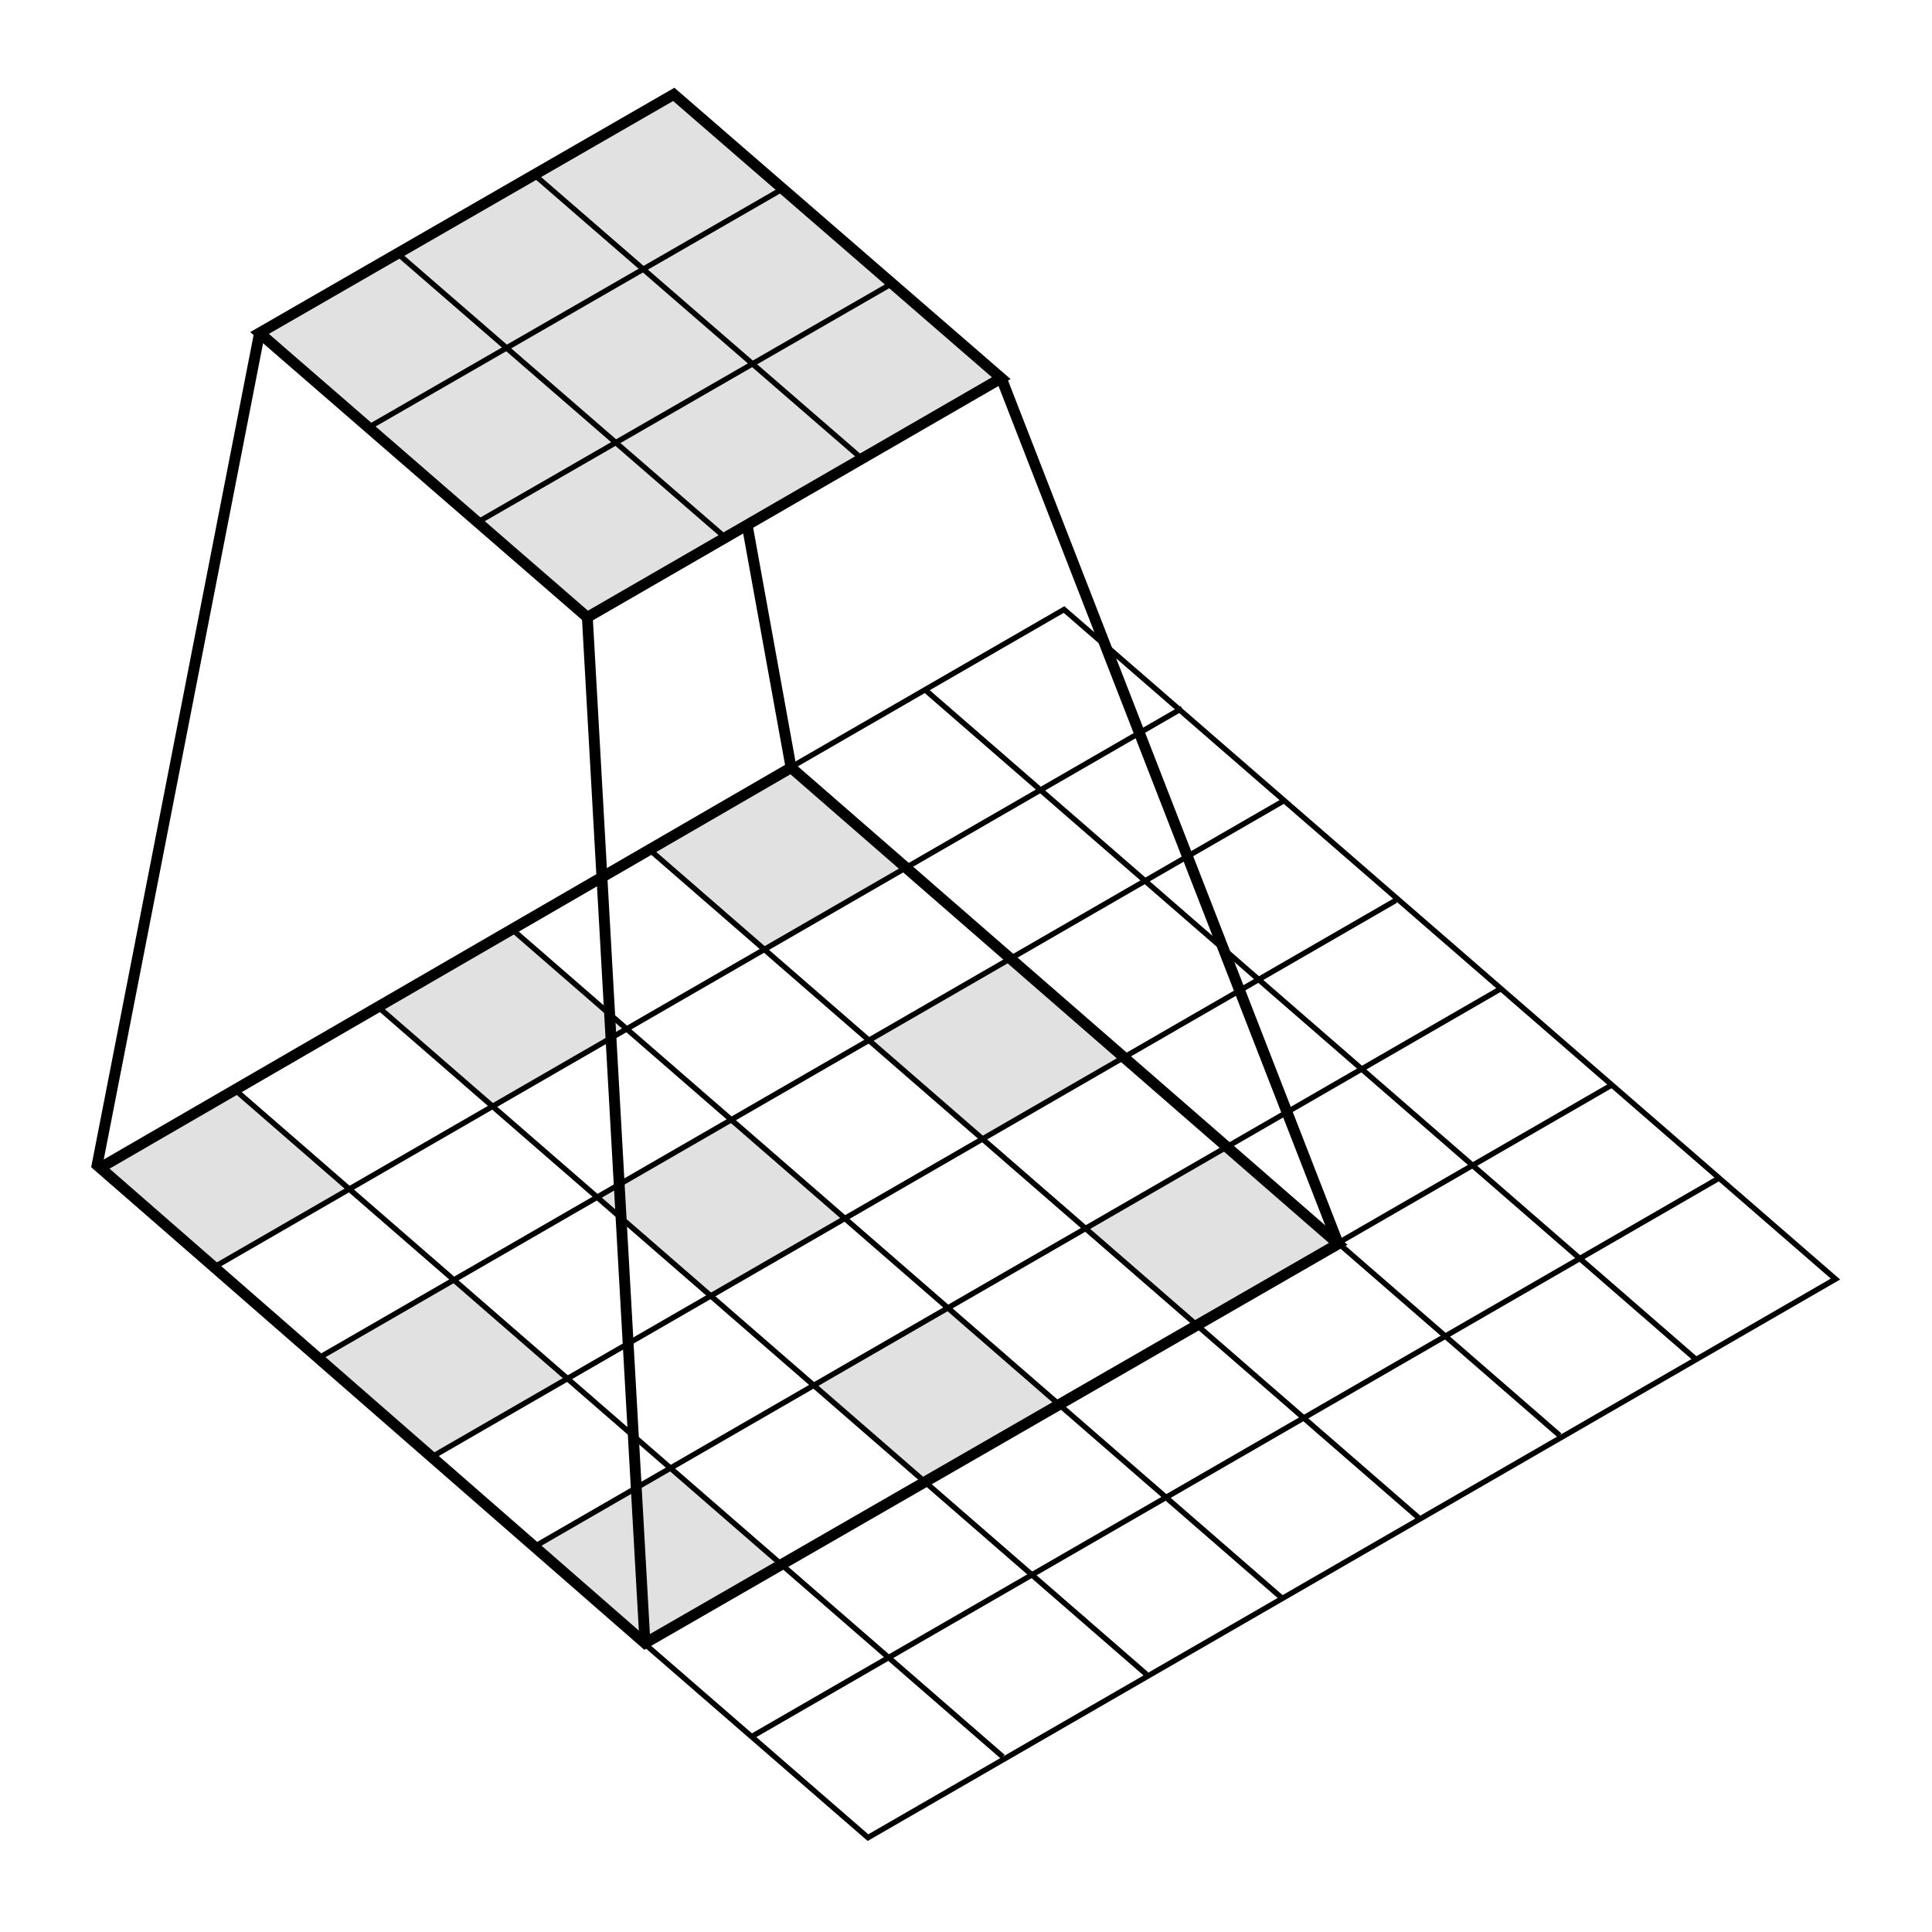
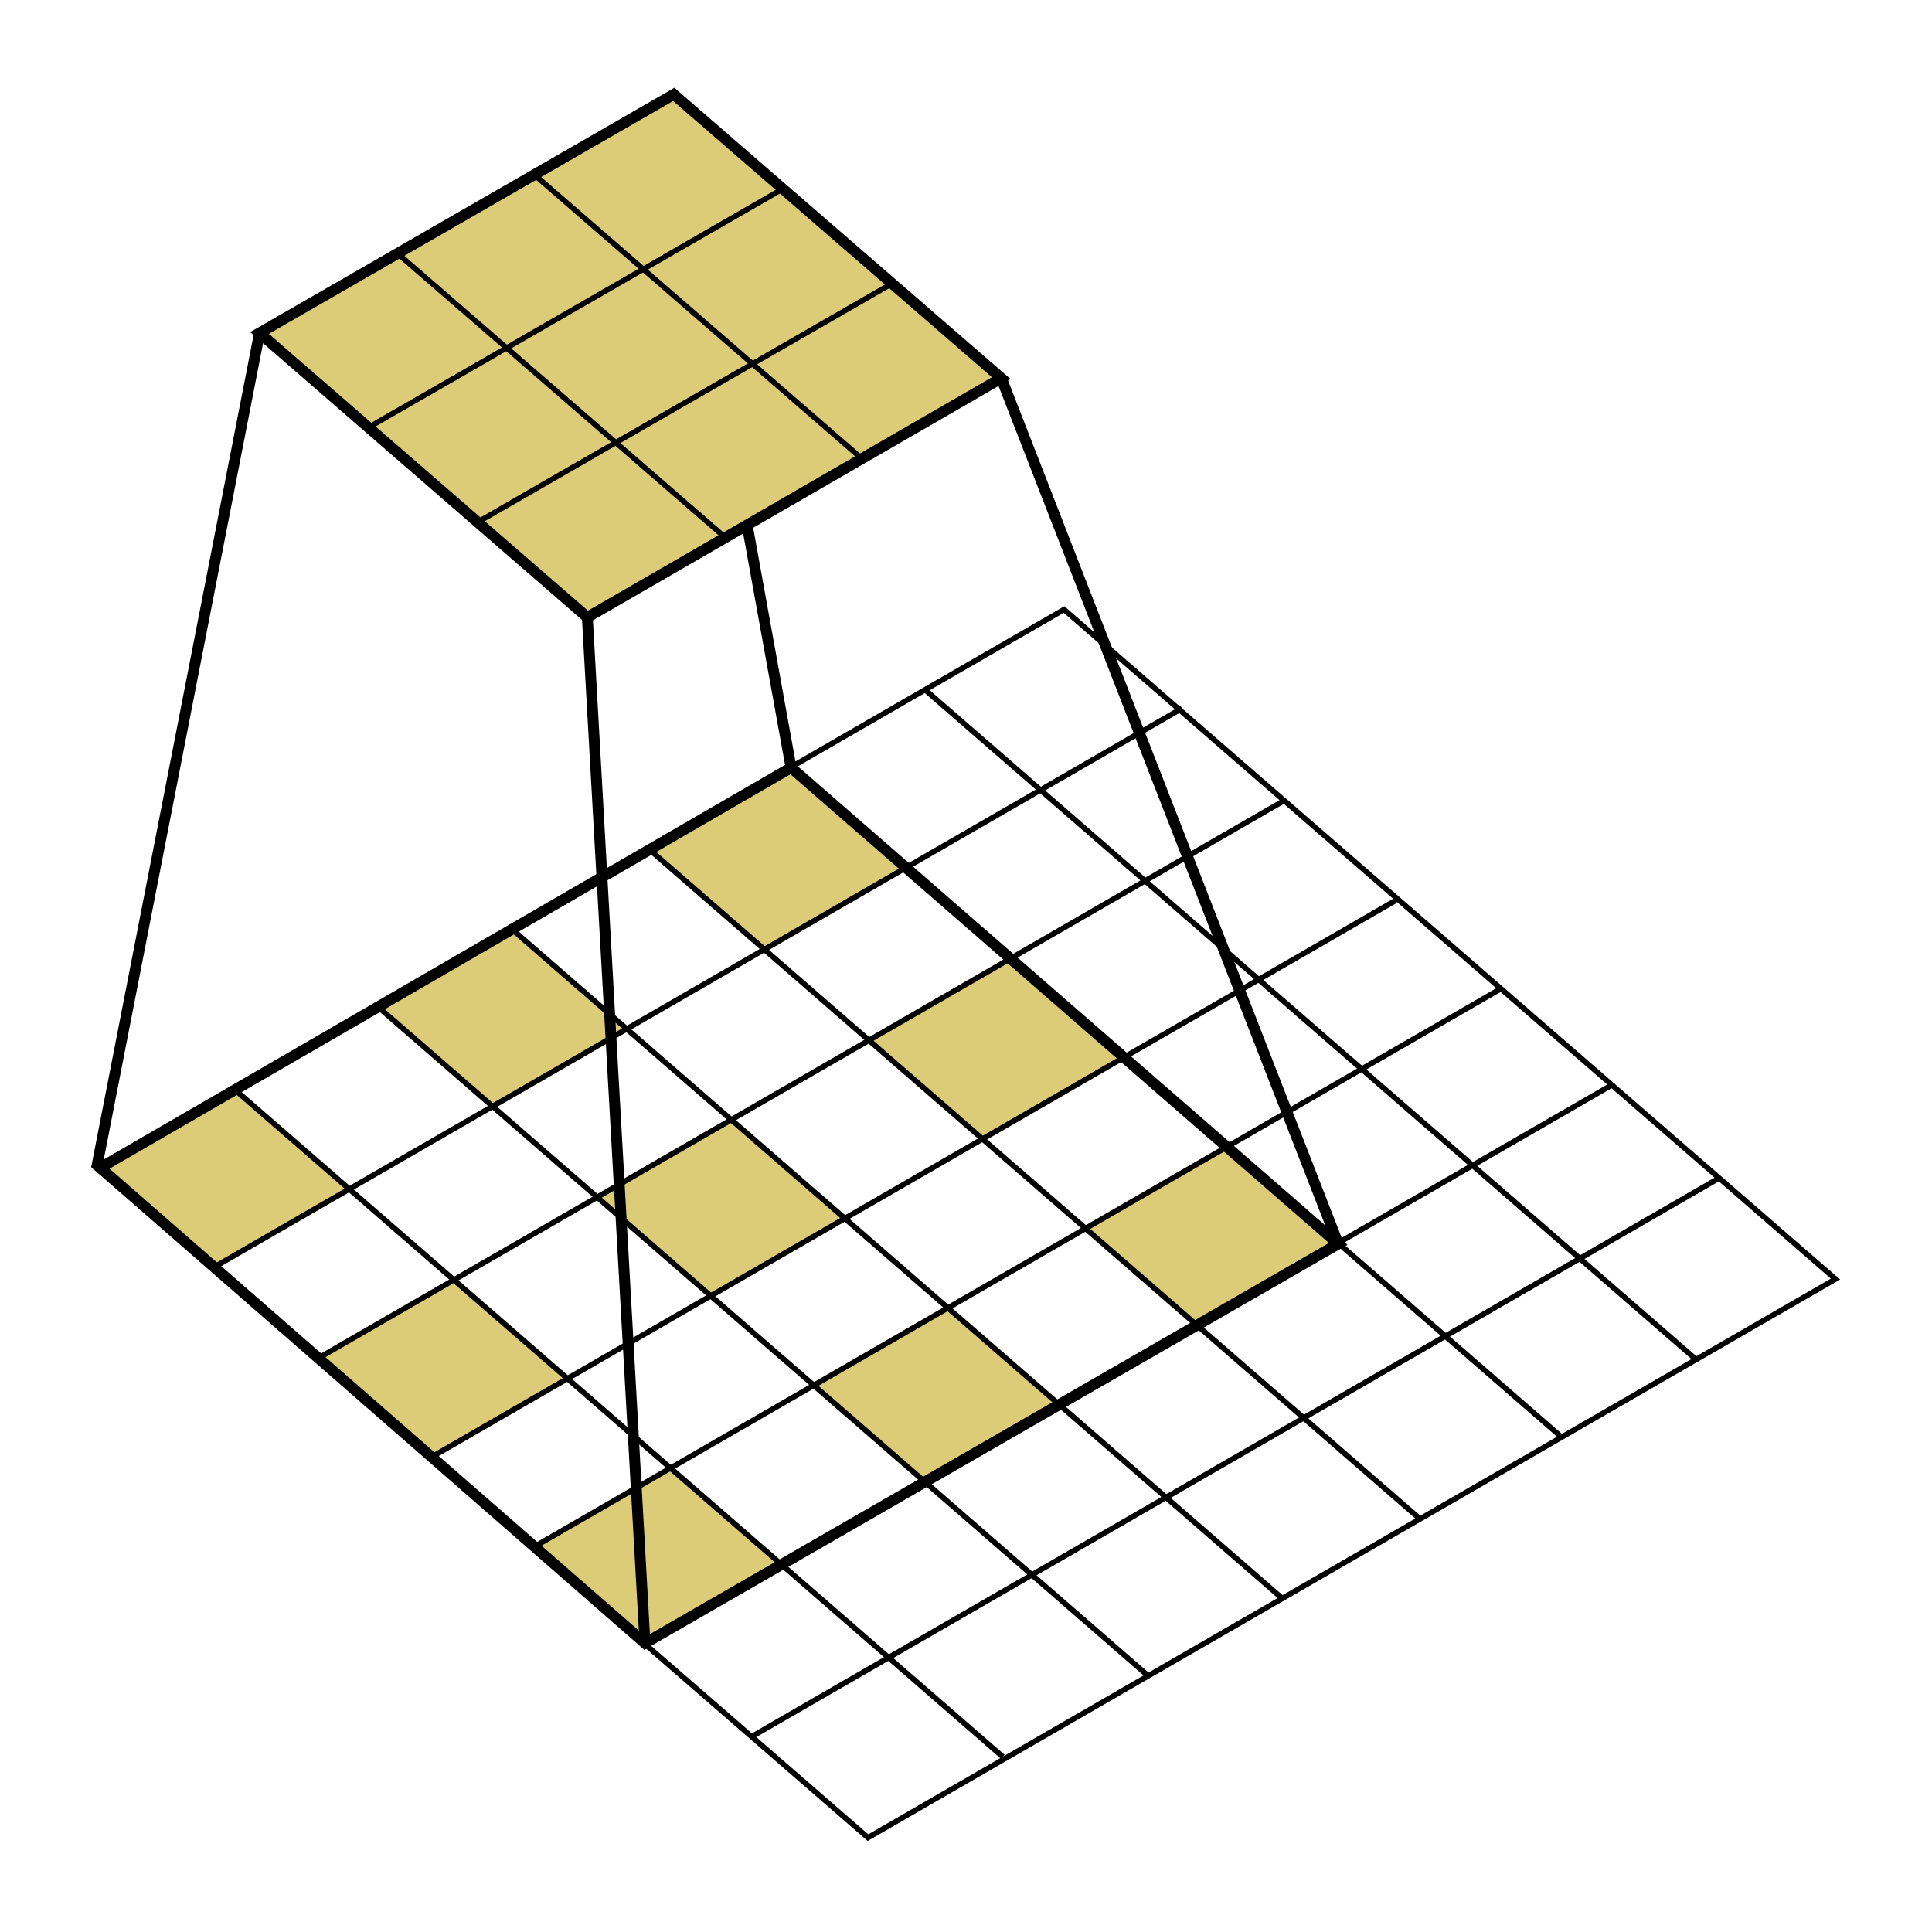
<svg xmlns="http://www.w3.org/2000/svg" width="50mm" height="50mm" viewBox="0 0 50 50" version="1.1" id="svg8">
  <defs id="defs2" />
  <g id="layer1" transform="translate(0,-247)">
+     <path style="fill:#ddcc77;fill-opacity:1;stroke:none;stroke-width:0.401px;stroke-linecap:butt;stroke-linejoin:miter;stroke-opacity:1;marker-start:none;marker-end:none" d="m 2.498,277.231 3.497,-2.101 3.062,2.675 -3.506,1.983 z" id="path524" />
+     <path style="fill:#ddcc77;fill-opacity:1;stroke:none;stroke-width:0.401px;stroke-linecap:butt;stroke-linejoin:miter;stroke-opacity:1;marker-start:none;marker-end:none" d="m 9.718,273 3.513,-1.966 2.988,2.604 -3.476,2.005 z" id="path534" />
+     <path style="fill:#ddcc77;fill-opacity:1;stroke:none;stroke-width:0.401px;stroke-linecap:butt;stroke-linejoin:miter;stroke-opacity:1;marker-start:none;marker-end:none" d="m 16.817,268.995 3.59,-2.182 3.041,2.663 -3.708,2.112 z" id="path544" />
+     <path style="fill:#ddcc77;fill-opacity:1;stroke:none;stroke-width:0.401px;stroke-linecap:butt;stroke-linejoin:miter;stroke-opacity:1;marker-start:none;marker-end:none" d="m 8.209,282.166 3.545,-2.048 2.95,2.585 -3.623,2.056 -2.872,-2.592" id="path569" />
+     <path style="fill:#ddcc77;fill-opacity:1;stroke:none;stroke-width:0.401px;stroke-linecap:butt;stroke-linejoin:miter;stroke-opacity:1;marker-start:none;marker-end:none" d="m 15.488,277.988 3.449,-2.014 2.95,2.567 -3.494,1.988 z" id="path579" />
+     <path style="fill:#ddcc77;fill-opacity:1;stroke:none;stroke-width:0.401px;stroke-linecap:butt;stroke-linejoin:miter;stroke-opacity:1;marker-start:none;marker-end:none" d="m 22.494,273.95 3.69,-2.121 2.906,2.505 -3.681,2.157 z" id="path604" />
+     <path style="fill:#ddcc77;fill-opacity:1;stroke:none;stroke-width:0.401px;stroke-linecap:butt;stroke-linejoin:miter;stroke-opacity:1;marker-start:none;marker-end:none" d="m 28.109,278.799 3.699,-2.13 2.825,2.522 -3.663,2.121 z" id="path614" />
+     <path style="fill:#ddcc77;fill-opacity:1;stroke:none;stroke-width:0.401px;stroke-linecap:butt;stroke-linejoin:miter;stroke-opacity:1;marker-start:none;marker-end:none" d="m 21.085,282.854 3.458,-2.005 2.861,2.505 -3.476,2.005 z" id="path624" />
+     <path style="fill:#ddcc77;fill-opacity:1;stroke:none;stroke-width:0.401px;stroke-linecap:butt;stroke-linejoin:miter;stroke-opacity:1;marker-start:none;marker-end:none" d="m 13.811,287.039 3.567,-2.064 2.897,2.567 -3.582,1.982 z" id="path634" />
    <g id="g399" transform="matrix(1.515948,0,0,1.515948,-30.2188,-113.217)">
      <path id="path207" d="m 21.582,257.56 16.517,-9.536 13.17,11.43 -16.517,9.536 z" style="fill:none;fill-opacity:1;stroke:black;stroke-width:0.093;stroke-linecap:butt;stroke-linejoin:miter;stroke-dasharray:none;stroke-opacity:1;marker-start:none;marker-end:none" />
      <path id="path272-0" d="m 23.595,259.247 16.517,-9.536" style="fill:none;fill-opacity:1;stroke:black;stroke-width:0.093;stroke-linecap:butt;stroke-linejoin:miter;stroke-dasharray:none;stroke-opacity:1;marker-start:none;marker-end:none" />
      <path id="path272-6" d="m 25.349,260.816 16.517,-9.536" style="fill:none;fill-opacity:1;stroke:black;stroke-width:0.093;stroke-linecap:butt;stroke-linejoin:miter;stroke-dasharray:none;stroke-opacity:1;marker-start:none;marker-end:none" />
      <path id="path272-2" d="m 27.244,262.526 16.517,-9.536" style="fill:none;fill-opacity:1;stroke:black;stroke-width:0.093;stroke-linecap:butt;stroke-linejoin:miter;stroke-dasharray:none;stroke-opacity:1;marker-start:none;marker-end:none" />
      <path id="path272-61" d="m 29.044,264.03 16.517,-9.536" style="fill:none;fill-opacity:1;stroke:black;stroke-width:0.093;stroke-linecap:butt;stroke-linejoin:miter;stroke-dasharray:none;stroke-opacity:1;marker-start:none;marker-end:none" />
      <path id="path272-8" d="m 30.945,265.67 16.517,-9.536" style="fill:none;fill-opacity:1;stroke:black;stroke-width:0.093;stroke-linecap:butt;stroke-linejoin:miter;stroke-dasharray:none;stroke-opacity:1;marker-start:none;marker-end:none" />
      <path id="path272-7" d="m 32.792,267.251 16.517,-9.536" style="fill:none;fill-opacity:1;stroke:black;stroke-width:0.093;stroke-linecap:butt;stroke-linejoin:miter;stroke-dasharray:none;stroke-opacity:1;marker-start:none;marker-end:none" />
      <path id="path329-9" d="m 23.889,256.174 13.165,11.436" style="fill:none;fill-opacity:1;stroke:black;stroke-width:0.093;stroke-linecap:butt;stroke-linejoin:miter;stroke-dasharray:none;stroke-opacity:1;marker-start:none;marker-end:none" />
      <path id="path329-2" d="m 26.344,254.769 13.165,11.436" style="fill:none;fill-opacity:1;stroke:black;stroke-width:0.093;stroke-linecap:butt;stroke-linejoin:miter;stroke-dasharray:none;stroke-opacity:1;marker-start:none;marker-end:none" />
      <path id="path329-0" d="m 28.662,253.472 13.165,11.436" style="fill:none;fill-opacity:1;stroke:black;stroke-width:0.093;stroke-linecap:butt;stroke-linejoin:miter;stroke-dasharray:none;stroke-opacity:1;marker-start:none;marker-end:none" />
      <path id="path329-23" d="M 31.027,252.128 44.192,263.564" style="fill:none;fill-opacity:1;stroke:black;stroke-width:0.093;stroke-linecap:butt;stroke-linejoin:miter;stroke-dasharray:none;stroke-opacity:1;marker-start:none;marker-end:none" />
      <path id="path329-7" d="m 33.395,250.688 13.165,11.436" style="fill:none;fill-opacity:1;stroke:black;stroke-width:0.093;stroke-linecap:butt;stroke-linejoin:miter;stroke-dasharray:none;stroke-opacity:1;marker-start:none;marker-end:none" />
      <path id="path329-5" d="m 35.705,249.375 13.165,11.436" style="fill:none;fill-opacity:1;stroke:black;stroke-width:0.093;stroke-linecap:butt;stroke-linejoin:miter;stroke-dasharray:none;stroke-opacity:1;marker-start:none;marker-end:none" />
    </g>
    <g id="g522" transform="translate(20.27286,-18.39139)">
-       <path id="path401" d="m -13.556,274.009 8.483,7.358 10.713,-6.189 -8.476,-7.344 z" style="fill:black;fill-opacity:0.12;stroke:black;stroke-width:0.281;stroke-linecap:butt;stroke-linejoin:miter;stroke-dasharray:none;stroke-opacity:1;marker-start:none;marker-end:none" />
+       <path id="path401" d="m -13.556,274.009 8.483,7.358 10.713,-6.189 -8.476,-7.344 z" style="fill:#ddcc77;fill-opacity:1;stroke:black;stroke-width:0.281;stroke-linecap:butt;stroke-linejoin:miter;stroke-dasharray:none;stroke-opacity:1;marker-start:none;marker-end:none" />
      <path id="path413-9" d="m -6.456,269.904 8.475,7.346" style="fill:none;fill-opacity:1;stroke:black;stroke-width:0.14;stroke-linecap:butt;stroke-linejoin:miter;stroke-dasharray:none;stroke-opacity:1;marker-start:none;marker-end:none" />
      <path id="path413-2" d="m -10.002,271.935 8.475,7.346" style="fill:none;fill-opacity:1;stroke:black;stroke-width:0.14;stroke-linecap:butt;stroke-linejoin:miter;stroke-dasharray:none;stroke-opacity:1;marker-start:none;marker-end:none" />
      <path id="path468-2" d="m 2.903,272.676 -10.72,6.175" style="fill:none;fill-opacity:1;stroke:black;stroke-width:0.14;stroke-linecap:butt;stroke-linejoin:miter;stroke-dasharray:none;stroke-opacity:1;marker-start:none;marker-end:none" />
      <path id="path468-8" d="M -0.044,270.295 -10.764,276.47" style="fill:none;fill-opacity:1;stroke:black;stroke-width:0.14;stroke-linecap:butt;stroke-linejoin:miter;stroke-dasharray:none;stroke-opacity:1;marker-start:none;marker-end:none" />
    </g>
-     <path style="fill:#000000;fill-opacity:0.12;stroke:none;stroke-width:0.401px;stroke-linecap:butt;stroke-linejoin:miter;stroke-opacity:1;marker-start:none;marker-end:none" d="m 2.498,277.231 3.497,-2.101 3.062,2.675 -3.506,1.983 z" id="path524" />
-     <path style="fill:#000000;fill-opacity:0.12;stroke:none;stroke-width:0.401px;stroke-linecap:butt;stroke-linejoin:miter;stroke-opacity:1;marker-start:none;marker-end:none" d="m 9.718,273 3.513,-1.966 2.988,2.604 -3.476,2.005 z" id="path534" />
-     <path style="fill:#000000;fill-opacity:0.12;stroke:none;stroke-width:0.401px;stroke-linecap:butt;stroke-linejoin:miter;stroke-opacity:1;marker-start:none;marker-end:none" d="m 16.817,268.995 3.59,-2.182 3.041,2.663 -3.708,2.112 z" id="path544" />
-     <path style="fill:#000000;fill-opacity:0.12;stroke:none;stroke-width:0.401px;stroke-linecap:butt;stroke-linejoin:miter;stroke-opacity:1;marker-start:none;marker-end:none" d="m 8.209,282.166 3.545,-2.048 2.95,2.585 -3.623,2.056 -2.872,-2.592" id="path569" />
-     <path style="fill:#000000;fill-opacity:0.12;stroke:none;stroke-width:0.401px;stroke-linecap:butt;stroke-linejoin:miter;stroke-opacity:1;marker-start:none;marker-end:none" d="m 15.488,277.988 3.449,-2.014 2.95,2.567 -3.494,1.988 z" id="path579" />
-     <path style="fill:#000000;fill-opacity:0.12;stroke:none;stroke-width:0.401px;stroke-linecap:butt;stroke-linejoin:miter;stroke-opacity:1;marker-start:none;marker-end:none" d="m 22.494,273.95 3.69,-2.121 2.906,2.505 -3.681,2.157 z" id="path604" />
-     <path style="fill:#000000;fill-opacity:0.12;stroke:none;stroke-width:0.401px;stroke-linecap:butt;stroke-linejoin:miter;stroke-opacity:1;marker-start:none;marker-end:none" d="m 28.109,278.799 3.699,-2.13 2.825,2.522 -3.663,2.121 z" id="path614" />
-     <path style="fill:#000000;fill-opacity:0.12;stroke:none;stroke-width:0.401px;stroke-linecap:butt;stroke-linejoin:miter;stroke-opacity:1;marker-start:none;marker-end:none" d="m 21.085,282.854 3.458,-2.005 2.861,2.505 -3.476,2.005 z" id="path624" />
-     <path style="fill:#000000;fill-opacity:0.12;stroke:none;stroke-width:0.401px;stroke-linecap:butt;stroke-linejoin:miter;stroke-opacity:1;marker-start:none;marker-end:none" d="m 13.811,287.039 3.567,-2.064 2.897,2.567 -3.582,1.982 z" id="path634" />
    <path style="fill:none;fill-opacity:1;stroke:black;stroke-width:0.281;stroke-linecap:butt;stroke-linejoin:miter;stroke-dasharray:none;stroke-opacity:1;marker-start:none;marker-end:none" d="m 6.717,255.617 -4.219,21.614" id="path644" />
    <path style="fill:none;fill-opacity:1;stroke:black;stroke-width:0.281;stroke-linecap:butt;stroke-linejoin:miter;stroke-dasharray:none;stroke-opacity:1;marker-start:none;marker-end:none" d="m 25.913,256.786 8.721,22.405" id="path664" />
    <path style="fill:none;fill-opacity:1;stroke:black;stroke-width:0.281;stroke-linecap:butt;stroke-linejoin:miter;stroke-dasharray:none;stroke-opacity:1;marker-start:none;marker-end:none" d="m 15.2,262.975 1.492,26.549" id="path674" />
    <path style="fill:none;fill-opacity:1;stroke:#000000;stroke-width:0.281;stroke-linecap:butt;stroke-linejoin:miter;stroke-dasharray:none;stroke-opacity:1;marker-start:none;marker-end:none" d="m 19.338,260.598 1.135,6.269" id="path694" />
    <path style="fill:none;fill-opacity:1;stroke:#000000;stroke-width:0.281;stroke-linecap:butt;stroke-linejoin:miter;stroke-dasharray:none;stroke-opacity:1;marker-start:none;marker-end:none" d="M 16.692,289.525 34.633,279.191 20.473,266.867 2.595,277.222 Z" id="path944" />
  </g>
</svg>
